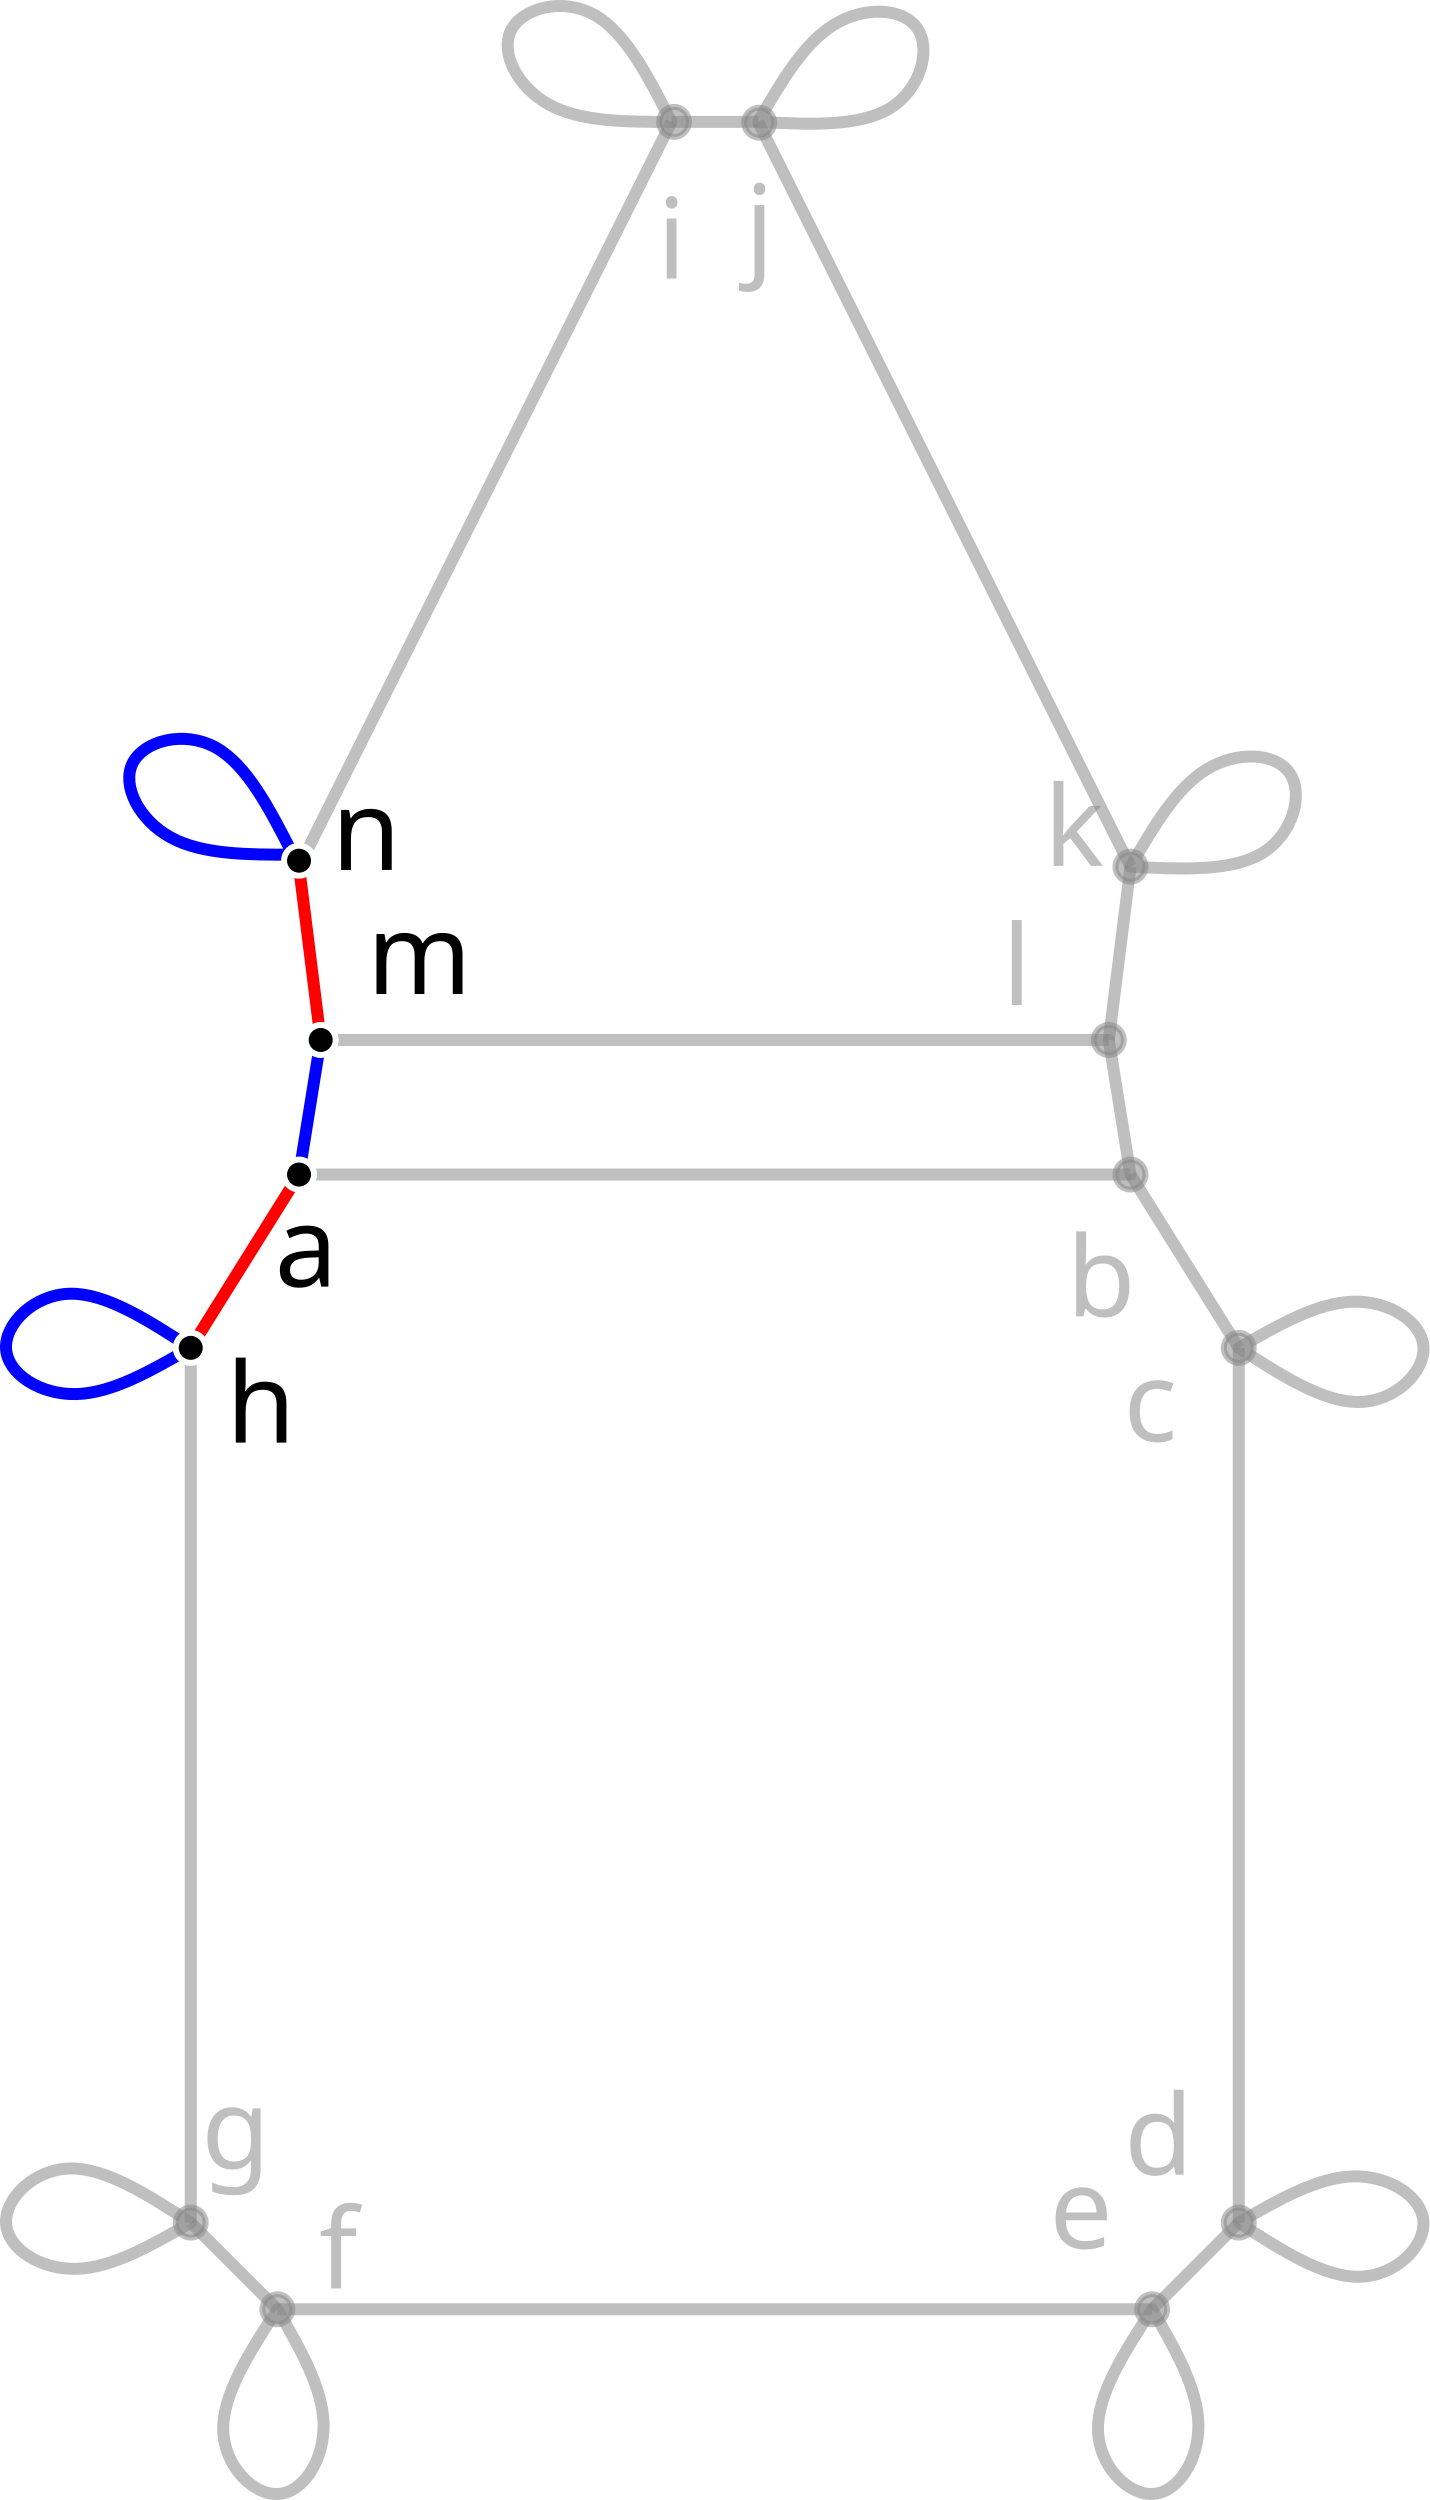
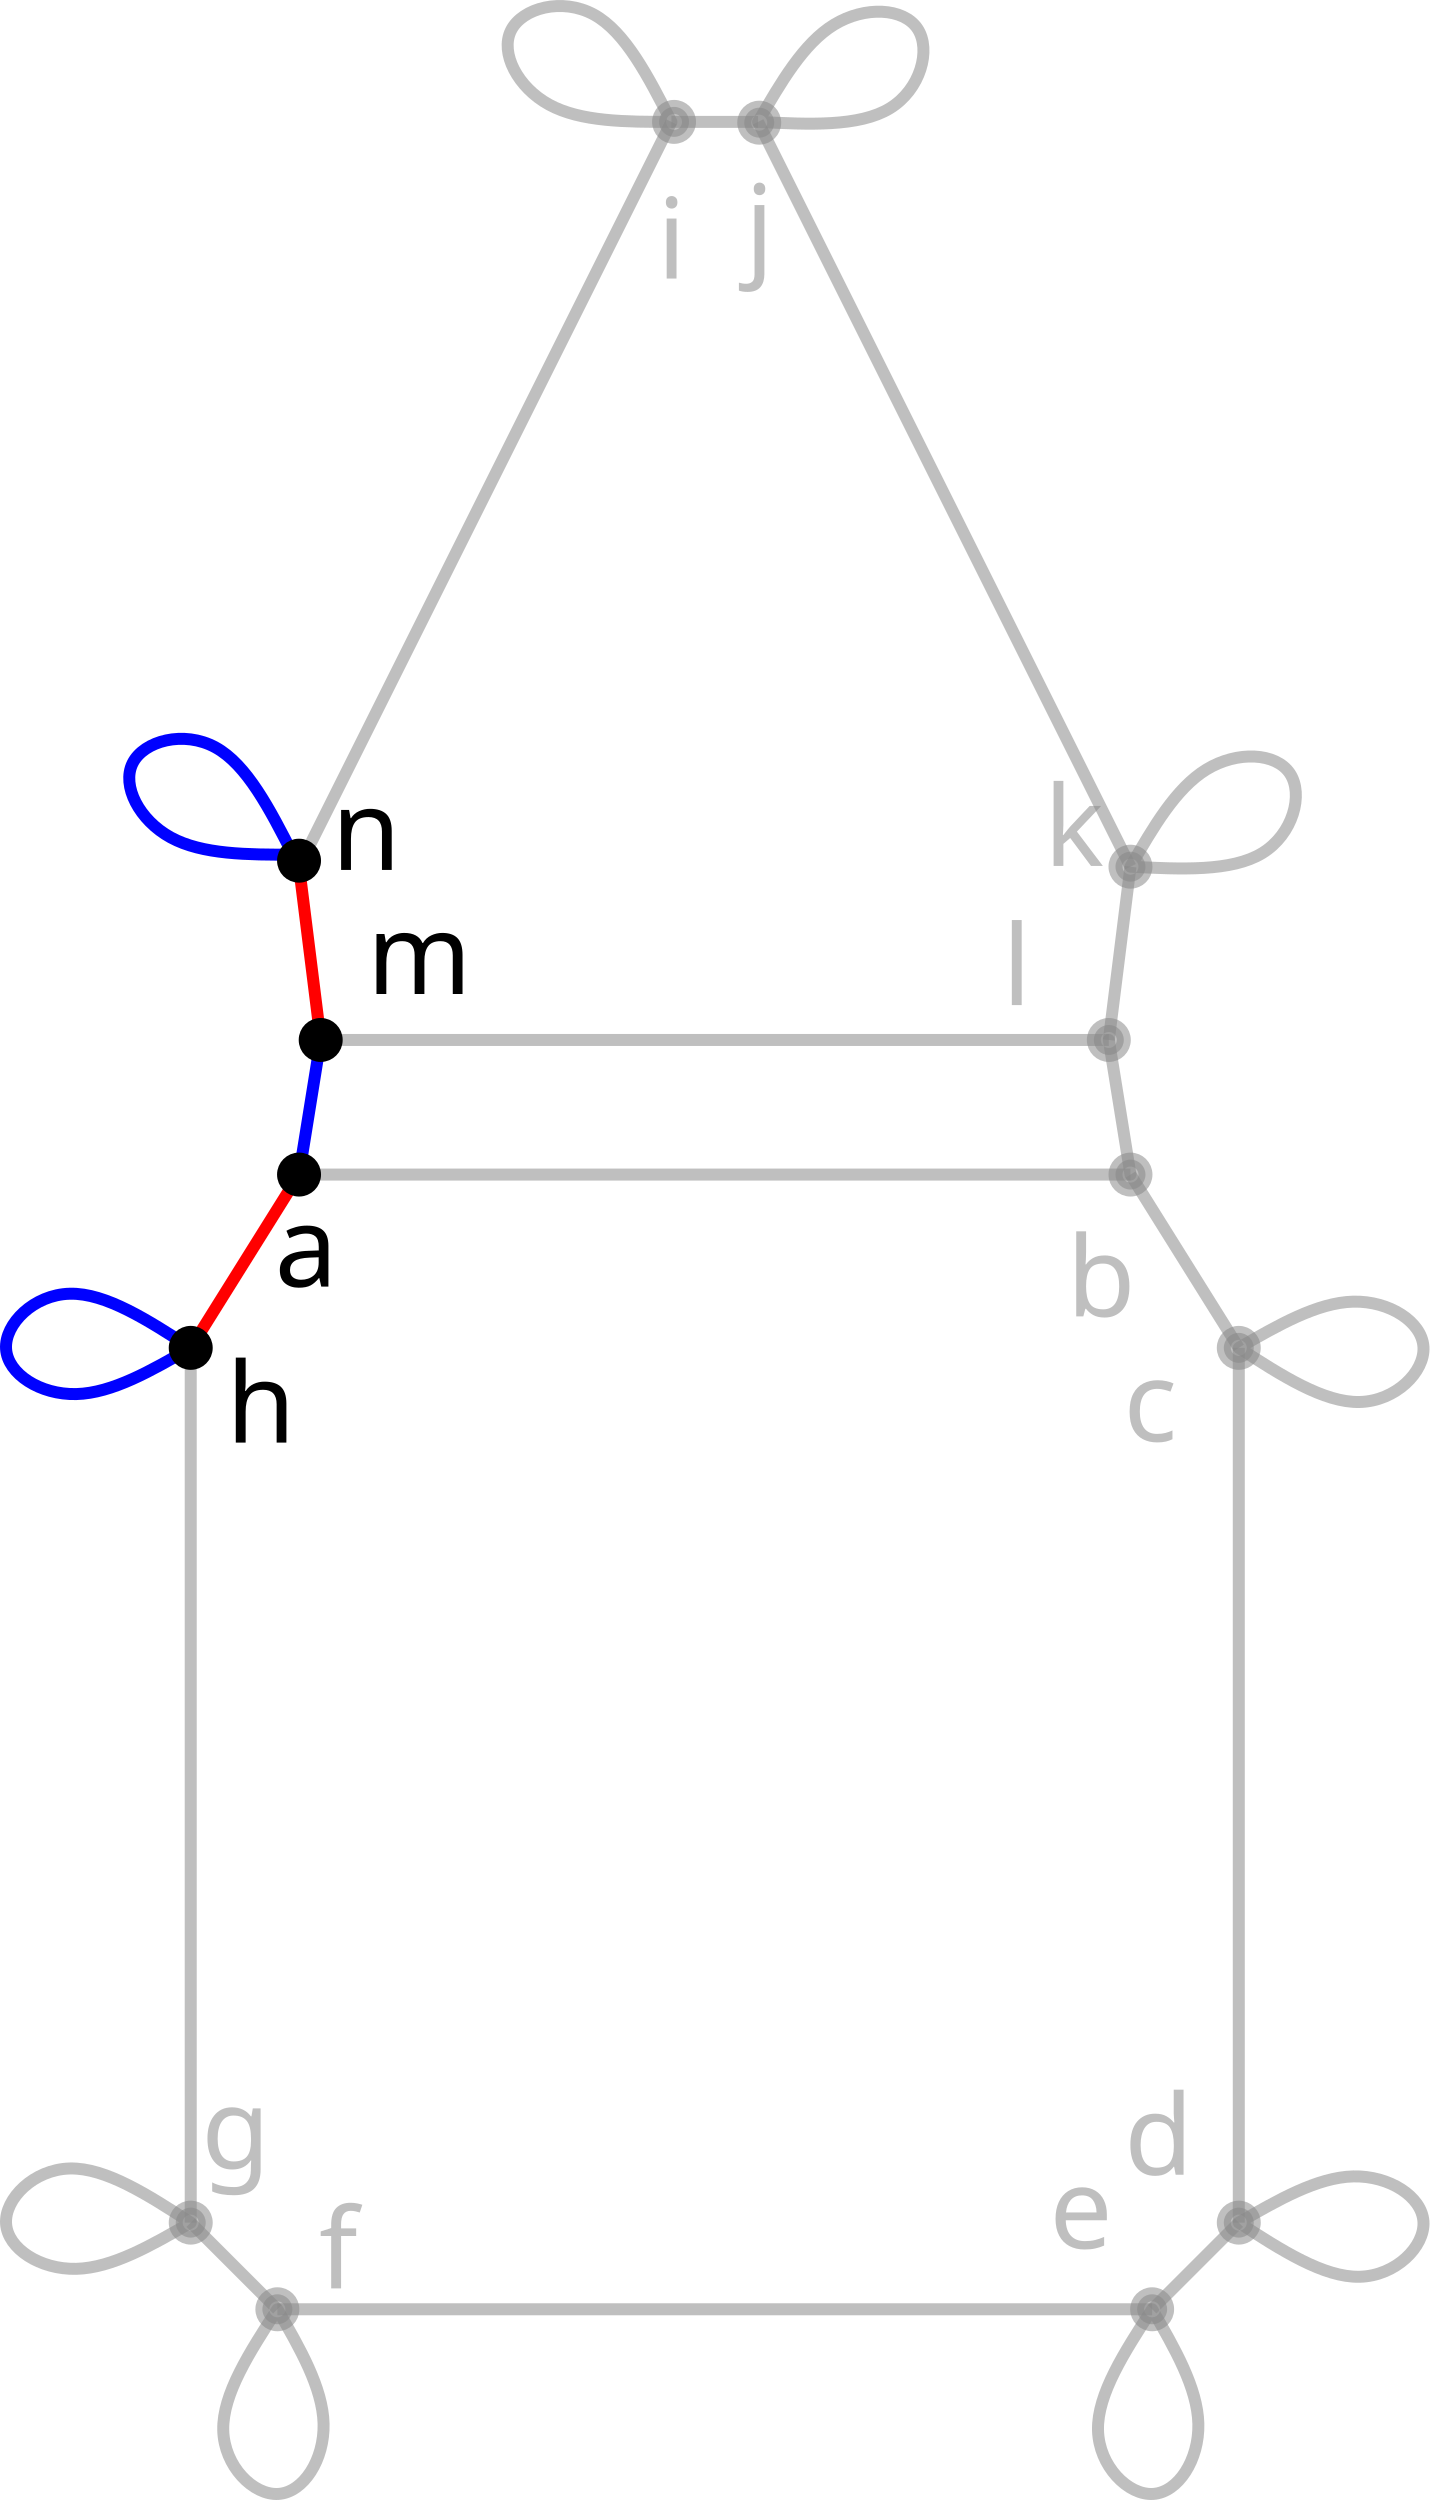
<svg xmlns="http://www.w3.org/2000/svg" height="834.046" width="476.911" version="1.1" id="svg13803">
  <defs id="defs13807">
    </defs>
  <line x1="63.63" y1="741.51" x2="92.536" y2="770.416" id="link0_a1_1" stroke="#ff0000" stroke-width="4px" style="fill:#888888;fill-opacity:0.533;stroke:#888888;stroke-opacity:0.533" />
  <line x1="63.63" y1="741.51" x2="63.63" y2="741.51" id="link0_a2_0" stroke="#0000ff" stroke-width="4px" style="fill:#888888;fill-opacity:0.533;stroke:#888888;stroke-opacity:0.533" />
  <line x1="63.63" y1="741.51" x2="63.63" y2="741.51" id="link0_a3_0" stroke="#008000" stroke-width="4px" style="fill:#888888;fill-opacity:0.533;stroke:#888888;stroke-opacity:0.533" />
  <line x1="63.63" y1="741.51" x2="63.63" y2="449.672" id="link0_a0_7" style="stroke:#888888;stroke-width:4px;fill:#888888;fill-opacity:0.533;stroke-opacity:0.533" />
  <line x1="92.536" y1="770.416" x2="92.536" y2="770.416" id="link1_a2_1" stroke="#0000ff" stroke-width="4px" style="fill:#888888;fill-opacity:0.533;stroke:#888888;stroke-opacity:0.533" />
  <line x1="92.536" y1="770.416" x2="92.536" y2="770.416" id="link1_a3_1" stroke="#008000" stroke-width="4px" style="fill:#888888;fill-opacity:0.533;stroke:#888888;stroke-opacity:0.533" />
  <line x1="92.536" y1="770.416" x2="384.375" y2="770.416" id="link1_a0_2" style="stroke:#888888;stroke-width:4px;fill:#888888;fill-opacity:0.533;stroke-opacity:0.533" />
  <line x1="384.375" y1="770.416" x2="413.281" y2="741.51" id="link2_a1_3" stroke="#ff0000" stroke-width="4px" style="fill:#888888;fill-opacity:0.533;stroke:#888888;stroke-opacity:0.533" />
  <line x1="384.375" y1="770.416" x2="384.375" y2="770.416" id="link2_a2_2" stroke="#0000ff" stroke-width="4px" style="fill:#888888;fill-opacity:0.533;stroke:#888888;stroke-opacity:0.533" />
  <line x1="384.375" y1="770.416" x2="384.375" y2="770.416" id="link2_a3_2" stroke="#008000" stroke-width="4px" style="fill:#888888;fill-opacity:0.533;stroke:#888888;stroke-opacity:0.533" />
  <line x1="413.281" y1="741.51" x2="413.281" y2="741.51" id="link3_a2_3" stroke="#0000ff" stroke-width="4px" style="fill:#888888;fill-opacity:0.533;stroke:#888888;stroke-opacity:0.533" />
  <line x1="413.281" y1="741.51" x2="413.281" y2="741.51" id="link3_a3_3" stroke="#008000" stroke-width="4px" style="fill:#888888;fill-opacity:0.533;stroke:#888888;stroke-opacity:0.533" />
  <line x1="413.281" y1="741.51" x2="413.281" y2="449.672" id="link3_a0_4" style="stroke:#888888;stroke-width:4px;fill:#888888;fill-opacity:0.533;stroke-opacity:0.533" />
  <line x1="413.281" y1="449.672" x2="377.148" y2="391.859" id="link4_a1_5" stroke="#ff0000" stroke-width="4px" style="fill:#888888;fill-opacity:0.533;stroke:#888888;stroke-opacity:0.533" />
  <line x1="413.281" y1="449.672" x2="413.281" y2="449.672" id="link4_a2_4" stroke="#0000ff" stroke-width="4px" style="fill:#888888;fill-opacity:0.533;stroke:#888888;stroke-opacity:0.533" />
  <line x1="413.281" y1="449.672" x2="413.281" y2="449.672" id="link4_a3_4" stroke="#008000" stroke-width="4px" style="fill:#888888;fill-opacity:0.533;stroke:#888888;stroke-opacity:0.533" />
  <line x1="377.148" y1="391.859" x2="377.148" y2="391.859" id="link5_a3_5" stroke="#008000" stroke-width="4px" style="fill:#888888;fill-opacity:0.533;stroke:#888888;stroke-opacity:0.533" />
  <line x1="377.148" y1="391.859" x2="99.763" y2="391.859" id="link5_a0_6" style="stroke:#888888;stroke-width:4px;fill:#888888;fill-opacity:0.533;stroke-opacity:0.533" />
  <line x1="99.763" y1="391.859" x2="63.63" y2="449.672" id="link6_a1_7" stroke="#ff0000" stroke-width="4px" />
  <line x1="99.763" y1="391.859" x2="99.763" y2="391.859" id="link6_a3_6" stroke="#008000" stroke-width="4px" />
  <line x1="63.63" y1="449.672" x2="63.63" y2="449.672" id="link7_a2_7" stroke="#0000ff" stroke-width="4px" />
  <line x1="63.63" y1="449.672" x2="63.63" y2="449.672" id="link7_a3_7" stroke="#008000" stroke-width="4px" />
  <line x1="369.921" y1="346.953" x2="377.148" y2="289.141" id="link8_a1_9" stroke="#ff0000" stroke-width="4px" style="fill:#888888;fill-opacity:0.533;stroke:#888888;stroke-opacity:0.533" />
  <line x1="369.921" y1="346.953" x2="369.921" y2="346.953" id="link8_a3_8" stroke="#008000" stroke-width="4px" style="fill:#888888;fill-opacity:0.533;stroke:#888888;stroke-opacity:0.533" />
  <line x1="369.921" y1="346.953" x2="106.99" y2="346.953" id="link8_a0_12" style="stroke:#888888;stroke-width:4px;fill:#888888;fill-opacity:0.533;stroke-opacity:0.533" />
  <line x1="377.148" y1="289.141" x2="377.148" y2="289.141" id="link9_a2_9" stroke="#0000ff" stroke-width="4px" style="fill:#888888;fill-opacity:0.533;stroke:#888888;stroke-opacity:0.533" />
  <line x1="377.148" y1="289.141" x2="377.148" y2="289.141" id="link9_a3_9" stroke="#008000" stroke-width="4px" style="fill:#888888;fill-opacity:0.533;stroke:#888888;stroke-opacity:0.533" />
  <line x1="377.148" y1="289.141" x2="252.909" y2="40.662" id="link9_a0_10" style="stroke:#888888;stroke-width:4px;fill:#888888;fill-opacity:0.533;stroke-opacity:0.533" />
  <line x1="252.909" y1="40.662" x2="224.002" y2="40.662" id="link10_a1_14" stroke="#ff0000" stroke-width="4px" style="fill:#888888;fill-opacity:0.533;stroke:#888888;stroke-opacity:0.533" />
  <line x1="252.909" y1="40.662" x2="252.909" y2="40.662" id="link10_a2_10" stroke="#0000ff" stroke-width="4px" style="fill:#888888;fill-opacity:0.533;stroke:#888888;stroke-opacity:0.533" />
  <line x1="252.909" y1="40.662" x2="252.909" y2="40.662" id="link10_a3_10" stroke="#008000" stroke-width="4px" style="fill:#888888;fill-opacity:0.533;stroke:#888888;stroke-opacity:0.533" />
  <line x1="106.99" y1="346.953" x2="99.763" y2="289.141" id="link12_a1_13" stroke="#ff0000" stroke-width="4px" />
  <line x1="106.99" y1="346.953" x2="106.99" y2="346.953" id="link12_a3_12" stroke="#008000" stroke-width="4px" />
  <line x1="99.763" y1="289.141" x2="99.763" y2="289.141" id="link13_a2_13" stroke="#0000ff" stroke-width="4px" />
  <line x1="99.763" y1="289.141" x2="99.763" y2="289.141" id="link13_a3_13" stroke="#008000" stroke-width="4px" />
  <line x1="99.763" y1="289.141" x2="224.002" y2="40.662" id="link13_a0_14" style="stroke:#888888;stroke-width:4px;fill:#888888;fill-opacity:0.533;stroke-opacity:0.533" />
  <line x1="224.002" y1="40.662" x2="224.002" y2="40.662" id="link14_a2_14" stroke="#0000ff" stroke-width="4px" style="fill:#888888;fill-opacity:0.533;stroke:#888888;stroke-opacity:0.533" />
  <line x1="224.002" y1="40.662" x2="224.002" y2="40.662" id="link14_a3_14" stroke="#008000" stroke-width="4px" style="fill:#888888;fill-opacity:0.533;stroke:#888888;stroke-opacity:0.533" />
  <path style="fill:none;fill-opacity:0.533;stroke:#888888;stroke-width:4;stroke-linecap:round;stroke-linejoin:bevel;stroke-dasharray:none;stroke-dashoffset:0;stroke-opacity:0.533;stop-color:#000000" d="m 252.909,40.662 c 16.859,0.86 33.719,1.721 43.962,-4.526 10.243,-6.247 13.866,-19.6 9.218,-26.582 -4.649,-6.981 -17.569,-7.589 -27.81,-1.341 -10.242,6.247 -17.806,19.348 -25.369,32.449" id="path11686-7" />
  <path style="fill:none;fill-opacity:0.533;stroke:#888888;stroke-width:4;stroke-linecap:round;stroke-linejoin:bevel;stroke-dasharray:none;stroke-dashoffset:0;stroke-opacity:0.533;stop-color:#000000" d="M 224.002,40.662 C 216.318,25.632 208.633,10.6 198.102,4.853 187.571,-0.894 174.194,2.645 170.473,10.161 c -3.721,7.517 2.212,19.009 12.744,24.755 10.531,5.746 25.659,5.746 40.786,5.746" id="path11686-7-8-3" />
  <path style="fill:none;fill-opacity:1;stroke:#0001ff;stroke-width:4;stroke-linecap:round;stroke-linejoin:bevel;stroke-dasharray:none;stroke-dashoffset:0;stroke-opacity:1;stop-color:#000000" d="M 97.763,285.14 C 90.079,270.11 82.394,255.079 71.862,249.332 c -10.531,-5.747 -23.908,-2.208 -27.629,5.308 -3.721,7.517 2.212,19.009 12.744,24.755 10.531,5.746 25.659,5.746 40.786,5.746" id="path11686-7-8" />
  <path style="fill:none;fill-opacity:0.533;stroke:#888888;stroke-width:4;stroke-linecap:round;stroke-linejoin:bevel;stroke-dasharray:none;stroke-dashoffset:0;stroke-opacity:0.533;stop-color:#000000" d="m 413.281,741.51 c 14.17,9.174 28.341,18.35 40.335,18.061 11.994,-0.288 21.809,-10.041 21.274,-18.412 -0.535,-8.37 -11.421,-15.356 -23.414,-15.067 -11.993,0.29 -25.094,7.853 -38.195,15.417" id="path11686-7-3" />
  <path style="fill:none;fill-opacity:0.533;stroke:#888888;stroke-width:4;stroke-linecap:round;stroke-linejoin:bevel;stroke-dasharray:none;stroke-dashoffset:0;stroke-opacity:0.533;stop-color:#000000" d="m 92.536,770.416 c -9.174,14.17 -18.35,28.341 -18.061,40.335 0.288,11.994 10.041,21.809 18.412,21.274 8.37,-0.535 15.356,-11.42 15.067,-23.414 -0.29,-11.993 -7.853,-25.094 -15.417,-38.195" id="path11686-7-4" />
  <path style="fill:none;fill-opacity:1;stroke:#0001ff;stroke-width:4;stroke-linecap:round;stroke-linejoin:bevel;stroke-dasharray:none;stroke-dashoffset:0;stroke-opacity:1;stop-color:#000000" d="M 63.63,449.672 C 49.46,440.497 35.289,431.322 23.295,431.611 11.302,431.899 1.486,441.652 2.022,450.022 c 0.535,8.37 11.42,15.356 23.414,15.067 11.993,-0.29 25.094,-7.853 38.195,-15.417" id="path11686-7-2" />
  <path style="fill:none;fill-opacity:0.533;stroke:#888888;stroke-width:4;stroke-linecap:round;stroke-linejoin:bevel;stroke-dasharray:none;stroke-dashoffset:0;stroke-opacity:0.533;stop-color:#000000" d="m 377.148,289.141 c 16.859,0.86 33.719,1.721 43.962,-4.526 10.243,-6.247 13.866,-19.6 9.218,-26.582 -4.649,-6.981 -17.569,-7.589 -27.81,-1.341 -10.242,6.247 -17.806,19.348 -25.369,32.449" id="path11686-7-5" />
  <path style="fill:none;fill-opacity:0.533;stroke:#888888;stroke-width:4;stroke-linecap:round;stroke-linejoin:bevel;stroke-dasharray:none;stroke-dashoffset:0;stroke-opacity:0.533;stop-color:#000000" d="m 413.281,449.672 c 14.17,9.174 28.341,18.35 40.335,18.061 11.994,-0.288 21.809,-10.041 21.274,-18.412 -0.535,-8.37 -11.421,-15.356 -23.414,-15.067 -11.993,0.29 -25.094,7.853 -38.195,15.417" id="path11686-7-3-6" />
  <path style="fill:none;fill-opacity:0.533;stroke:#888888;stroke-width:4;stroke-linecap:round;stroke-linejoin:bevel;stroke-dasharray:none;stroke-dashoffset:0;stroke-opacity:0.533;stop-color:#000000" d="m 384.375,770.416 c -9.174,14.17 -18.35,28.341 -18.061,40.335 0.288,11.994 10.041,21.809 18.412,21.274 8.37,-0.535 15.356,-11.42 15.067,-23.414 -0.29,-11.993 -7.853,-25.094 -15.417,-38.195" id="path11686-7-4-7" />
  <path style="fill:none;fill-opacity:0.533;stroke:#888888;stroke-width:4;stroke-linecap:round;stroke-linejoin:bevel;stroke-dasharray:none;stroke-dashoffset:0;stroke-opacity:0.533;stop-color:#000000" d="M 63.63,741.51 C 49.46,732.336 35.289,723.16 23.295,723.449 11.302,723.737 1.486,733.49 2.022,741.86 c 0.535,8.37 11.42,15.356 23.414,15.067 11.993,-0.29 25.094,-7.853 38.195,-15.417" id="path11686-7-2-8" />
  <path style="fill:#000000;fill-opacity:1;stroke:#0000ff;stroke-width:4;stroke-linecap:round;stroke-linejoin:bevel;stroke-dasharray:none;stroke-dashoffset:0;stroke-opacity:1;stop-color:#000000" d="m 106.99,346.953 c -2.409,14.97 -4.818,29.938 -7.227,44.906" id="path14366" />
  <path style="fill:#888888;fill-opacity:0.533;stroke:#888888;stroke-width:4;stroke-linecap:round;stroke-linejoin:bevel;stroke-dasharray:none;stroke-dashoffset:0;stroke-opacity:0.533;stop-color:#000000" d="m 369.921,346.953 c 2.409,14.97 4.818,29.939 7.227,44.906" id="path14370" />
  <text xml:space="preserve" style="font-style:normal;font-variant:normal;font-weight:normal;font-stretch:normal;font-size:37.333px;font-family:sans-serif;-inkscape-font-specification:'sans-serif, Normal';font-variant-ligatures:normal;font-variant-caps:normal;font-variant-numeric:normal;font-variant-east-asian:normal;fill:#000000;fill-opacity:1;stroke:none;stroke-width:4;stroke-linecap:round;stroke-linejoin:bevel;stroke-dasharray:none;stroke-dashoffset:0;stroke-opacity:1;stop-color:#000000" x="91.64" y="429.23" id="text15666">
    <tspan id="tspan15664" x="91.64" y="429.23">a</tspan>
  </text>
  <text xml:space="preserve" style="font-style:normal;font-variant:normal;font-weight:normal;font-stretch:normal;font-size:37.333px;font-family:sans-serif;-inkscape-font-specification:'sans-serif, Normal';font-variant-ligatures:normal;font-variant-caps:normal;font-variant-numeric:normal;font-variant-east-asian:normal;fill:#888888;fill-opacity:0.533;stroke:none;stroke-width:4;stroke-linecap:round;stroke-linejoin:bevel;stroke-dasharray:none;stroke-dashoffset:0;stroke-opacity:0.533;stop-color:#000000" x="355.881" y="439.178" id="text15670">
    <tspan id="tspan15668" x="355.881" y="439.178">b</tspan>
  </text>
  <text xml:space="preserve" style="font-style:normal;font-variant:normal;font-weight:normal;font-stretch:normal;font-size:37.333px;font-family:sans-serif;-inkscape-font-specification:'sans-serif, Normal';font-variant-ligatures:normal;font-variant-caps:normal;font-variant-numeric:normal;font-variant-east-asian:normal;fill:#888888;fill-opacity:0.533;stroke:none;stroke-width:4;stroke-linecap:round;stroke-linejoin:bevel;stroke-dasharray:none;stroke-dashoffset:0;stroke-opacity:0.533;stop-color:#000000" x="374.811" y="480.841" id="text15674">
    <tspan id="tspan15672" x="374.811" y="480.841">c</tspan>
  </text>
  <text xml:space="preserve" style="font-style:normal;font-variant:normal;font-weight:normal;font-stretch:normal;font-size:37.333px;font-family:sans-serif;-inkscape-font-specification:'sans-serif, Normal';font-variant-ligatures:normal;font-variant-caps:normal;font-variant-numeric:normal;font-variant-east-asian:normal;fill:#888888;fill-opacity:0.533;stroke:none;stroke-width:4;stroke-linecap:round;stroke-linejoin:bevel;stroke-dasharray:none;stroke-dashoffset:0;stroke-opacity:0.533;stop-color:#000000" x="375.074" y="725.536" id="text15678">
    <tspan id="tspan15676" x="375.074" y="725.536">d</tspan>
  </text>
  <text xml:space="preserve" style="font-style:normal;font-variant:normal;font-weight:normal;font-stretch:normal;font-size:37.333px;font-family:sans-serif;-inkscape-font-specification:'sans-serif, Normal';font-variant-ligatures:normal;font-variant-caps:normal;font-variant-numeric:normal;font-variant-east-asian:normal;fill:#888888;fill-opacity:0.533;stroke:none;stroke-width:4;stroke-linecap:round;stroke-linejoin:bevel;stroke-dasharray:none;stroke-dashoffset:0;stroke-opacity:0.533;stop-color:#000000" x="350.104" y="750.101" id="text15682">
    <tspan id="tspan15680" x="350.104" y="750.101">e</tspan>
  </text>
  <text xml:space="preserve" style="font-style:normal;font-variant:normal;font-weight:normal;font-stretch:normal;font-size:37.333px;font-family:sans-serif;-inkscape-font-specification:'sans-serif, Normal';font-variant-ligatures:normal;font-variant-caps:normal;font-variant-numeric:normal;font-variant-east-asian:normal;fill:#888888;fill-opacity:0.533;stroke:none;stroke-width:4;stroke-linecap:round;stroke-linejoin:bevel;stroke-dasharray:none;stroke-dashoffset:0;stroke-opacity:0.533;stop-color:#000000" x="106.431" y="763.445" id="text15686">
    <tspan id="tspan15684" x="106.431" y="763.445">f</tspan>
  </text>
  <text xml:space="preserve" style="font-style:normal;font-variant:normal;font-weight:normal;font-stretch:normal;font-size:37.333px;font-family:sans-serif;-inkscape-font-specification:'sans-serif, Normal';font-variant-ligatures:normal;font-variant-caps:normal;font-variant-numeric:normal;font-variant-east-asian:normal;fill:#888888;fill-opacity:0.533;stroke:none;stroke-width:4;stroke-linecap:round;stroke-linejoin:bevel;stroke-dasharray:none;stroke-dashoffset:0;stroke-opacity:0.533;stop-color:#000000" x="67.163" y="723.413" id="text15690">
    <tspan id="tspan15688" x="67.163" y="723.413">g</tspan>
  </text>
  <text xml:space="preserve" style="font-style:normal;font-variant:normal;font-weight:normal;font-stretch:normal;font-size:37.333px;font-family:sans-serif;-inkscape-font-specification:'sans-serif, Normal';font-variant-ligatures:normal;font-variant-caps:normal;font-variant-numeric:normal;font-variant-east-asian:normal;fill:#000000;fill-opacity:1;stroke:none;stroke-width:4;stroke-linecap:round;stroke-linejoin:bevel;stroke-dasharray:none;stroke-dashoffset:0;stroke-opacity:1;stop-color:#000000" x="75.497" y="481.284" id="text15694">
    <tspan id="tspan15692" x="75.497" y="481.284">h</tspan>
  </text>
  <text xml:space="preserve" style="font-style:normal;font-variant:normal;font-weight:normal;font-stretch:normal;font-size:37.333px;font-family:sans-serif;-inkscape-font-specification:'sans-serif, Normal';font-variant-ligatures:normal;font-variant-caps:normal;font-variant-numeric:normal;font-variant-east-asian:normal;fill:#888888;fill-opacity:0.533;stroke:none;stroke-width:4;stroke-linecap:round;stroke-linejoin:bevel;stroke-dasharray:none;stroke-dashoffset:0;stroke-opacity:0.533;stop-color:#000000" x="219.245" y="92.918" id="text15698">
    <tspan id="tspan15696" x="219.245" y="92.918">i</tspan>
  </text>
  <text xml:space="preserve" style="font-style:normal;font-variant:normal;font-weight:normal;font-stretch:normal;font-size:37.333px;font-family:sans-serif;-inkscape-font-specification:'sans-serif, Normal';font-variant-ligatures:normal;font-variant-caps:normal;font-variant-numeric:normal;font-variant-east-asian:normal;fill:#888888;fill-opacity:0.533;stroke:none;stroke-width:4;stroke-linecap:round;stroke-linejoin:bevel;stroke-dasharray:none;stroke-dashoffset:0;stroke-opacity:0.533;stop-color:#000000" x="248.557" y="88.438" id="text15702">
    <tspan id="tspan15700" x="248.557" y="88.438">j</tspan>
  </text>
  <text xml:space="preserve" style="font-style:normal;font-variant:normal;font-weight:normal;font-stretch:normal;font-size:37.333px;font-family:sans-serif;-inkscape-font-specification:'sans-serif, Normal';font-variant-ligatures:normal;font-variant-caps:normal;font-variant-numeric:normal;font-variant-east-asian:normal;fill:#888888;fill-opacity:0.533;stroke:none;stroke-width:4;stroke-linecap:round;stroke-linejoin:bevel;stroke-dasharray:none;stroke-dashoffset:0;stroke-opacity:0.533;stop-color:#000000" x="348.337" y="288.893" id="text15706">
    <tspan id="tspan15704" x="348.337" y="288.893">k</tspan>
  </text>
  <text xml:space="preserve" style="font-style:normal;font-variant:normal;font-weight:normal;font-stretch:normal;font-size:37.333px;font-family:sans-serif;-inkscape-font-specification:'sans-serif, Normal';font-variant-ligatures:normal;font-variant-caps:normal;font-variant-numeric:normal;font-variant-east-asian:normal;fill:#888888;fill-opacity:0.533;stroke:none;stroke-width:4;stroke-linecap:round;stroke-linejoin:bevel;stroke-dasharray:none;stroke-dashoffset:0;stroke-opacity:0.533;stop-color:#000000" x="334.396" y="335.316" id="text15710">
    <tspan id="tspan15708" x="334.396" y="335.316">l</tspan>
  </text>
  <text xml:space="preserve" style="font-style:normal;font-variant:normal;font-weight:normal;font-stretch:normal;font-size:37.333px;font-family:sans-serif;-inkscape-font-specification:'sans-serif, Normal';font-variant-ligatures:normal;font-variant-caps:normal;font-variant-numeric:normal;font-variant-east-asian:normal;fill:#000000;fill-opacity:1;stroke:none;stroke-width:4;stroke-linecap:round;stroke-linejoin:bevel;stroke-dasharray:none;stroke-dashoffset:0;stroke-opacity:1;stop-color:#000000" x="122.431" y="331.611" id="text15714">
    <tspan id="tspan15712" x="122.431" y="331.611">m</tspan>
  </text>
  <text xml:space="preserve" style="font-style:normal;font-variant:normal;font-weight:normal;font-stretch:normal;font-size:37.333px;font-family:sans-serif;-inkscape-font-specification:'sans-serif, Normal';font-variant-ligatures:normal;font-variant-caps:normal;font-variant-numeric:normal;font-variant-east-asian:normal;fill:#000000;fill-opacity:1;stroke:none;stroke-width:4;stroke-linecap:round;stroke-linejoin:bevel;stroke-dasharray:none;stroke-dashoffset:0;stroke-opacity:1;stop-color:#000000" x="110.632" y="290.212" id="text15718">
    <tspan id="tspan15716" x="110.632" y="290.212">n</tspan>
  </text>
-   <circle cx="63.63" cy="741.51" r="5" fill="#000000" stroke="none" id="dart0" style="stroke:#888888;stroke-width:2;stroke-dasharray:none;stroke-opacity:0.533;fill:#888888;fill-opacity:0.533" />
-   <circle cx="92.536" cy="770.416" r="5" fill="#000000" stroke="none" id="dart1" style="stroke:#888888;stroke-width:2;stroke-dasharray:none;stroke-opacity:0.533;fill:#888888;fill-opacity:0.533" />
-   <circle cx="384.375" cy="770.416" r="5" fill="#000000" stroke="none" id="dart2" style="stroke:#888888;stroke-width:2;stroke-dasharray:none;stroke-opacity:0.533;fill:#888888;fill-opacity:0.533" />
-   <circle cx="413.281" cy="741.51" r="5" fill="#000000" stroke="none" id="dart3" style="stroke:#888888;stroke-width:2;stroke-dasharray:none;stroke-opacity:0.533;fill:#888888;fill-opacity:0.533" />
-   <circle cx="413.281" cy="449.672" r="5" fill="#000000" stroke="none" id="dart4" style="stroke:#888888;stroke-width:2;stroke-dasharray:none;stroke-opacity:0.533;fill:#888888;fill-opacity:0.533" />
-   <circle cx="377.148" cy="391.859" r="5" fill="#000000" stroke="none" id="dart5" style="stroke:#888888;stroke-width:2;stroke-dasharray:none;stroke-opacity:0.533;fill:#888888;fill-opacity:0.533" />
-   <circle cx="99.763" cy="391.859" r="5" fill="#000000" stroke="none" id="dart6" style="stroke:#feffff;stroke-width:2;stroke-dasharray:none;stroke-opacity:1" />
-   <circle cx="63.63" cy="449.672" r="5" fill="#000000" stroke="none" id="dart7" style="stroke:#feffff;stroke-width:2;stroke-dasharray:none;stroke-opacity:1" />
-   <circle cx="369.921" cy="346.953" r="5" fill="#000000" stroke="none" id="dart8" style="stroke:#888888;stroke-width:2;stroke-dasharray:none;stroke-opacity:0.533;fill:#888888;fill-opacity:0.533" />
-   <circle cx="377.148" cy="289.141" r="5" fill="#000000" stroke="none" id="dart9" style="stroke:#888888;stroke-width:2;stroke-dasharray:none;stroke-opacity:0.533;fill:#888888;fill-opacity:0.533" />
-   <circle cx="253.292" cy="40.928" r="5" fill="#000000" stroke="none" id="dart10" style="stroke:#888888;stroke-width:2;stroke-dasharray:none;stroke-opacity:0.533;fill:#888888;fill-opacity:0.533" />
-   <circle cx="106.99" cy="346.953" r="5" fill="#000000" stroke="none" id="dart12" style="stroke:#feffff;stroke-width:2;stroke-dasharray:none;stroke-opacity:1" />
-   <circle cx="99.763" cy="287.141" r="5" fill="#000000" stroke="none" id="dart13" style="stroke:#feffff;stroke-width:2;stroke-dasharray:none;stroke-opacity:1" />
-   <circle cx="224.876" cy="40.662" r="5" fill="#000000" stroke="none" id="dart14" style="stroke:#888888;stroke-width:2;stroke-dasharray:none;stroke-opacity:0.533;fill:#888888;fill-opacity:0.533" />
+   <circle cx="63.63" cy="741.51" r="5" fill="#000000" stroke="none" id="dart0" style="stroke:#888888;stroke-width:4.667;stroke-dasharray:none;stroke-opacity:0.533;fill:#888888;fill-opacity:0.533" />
+   <circle cx="92.536" cy="770.416" r="5" fill="#000000" stroke="none" id="dart1" style="stroke:#888888;stroke-width:4.667;stroke-dasharray:none;stroke-opacity:0.533;fill:#888888;fill-opacity:0.533" />
+   <circle cx="384.375" cy="770.416" r="5" fill="#000000" stroke="none" id="dart2" style="stroke:#888888;stroke-width:4.667;stroke-dasharray:none;stroke-opacity:0.533;fill:#888888;fill-opacity:0.533" />
+   <circle cx="413.281" cy="741.51" r="5" fill="#000000" stroke="none" id="dart3" style="stroke:#888888;stroke-width:4.667;stroke-dasharray:none;stroke-opacity:0.533;fill:#888888;fill-opacity:0.533" />
+   <circle cx="413.281" cy="449.672" r="5" fill="#000000" stroke="none" id="dart4" style="stroke:#888888;stroke-width:4.667;stroke-dasharray:none;stroke-opacity:0.533;fill:#888888;fill-opacity:0.533" />
+   <circle cx="377.148" cy="391.859" r="5" fill="#000000" stroke="none" id="dart5" style="stroke:#888888;stroke-width:4.667;stroke-dasharray:none;stroke-opacity:0.533;fill:#888888;fill-opacity:0.533" />
+   <circle cx="99.763" cy="391.859" r="5" fill="#000000" stroke="none" id="dart6" style="stroke:#000000;stroke-width:4.667;stroke-dasharray:none;stroke-opacity:1" />
+   <circle cx="63.63" cy="449.672" r="5" fill="#000000" stroke="none" id="dart7" style="stroke:#000000;stroke-width:4.667;stroke-dasharray:none;stroke-opacity:1" />
+   <circle cx="369.921" cy="346.953" r="5" fill="#000000" stroke="none" id="dart8" style="stroke:#888888;stroke-width:4.667;stroke-dasharray:none;stroke-opacity:0.533;fill:#888888;fill-opacity:0.533" />
+   <circle cx="377.148" cy="289.141" r="5" fill="#000000" stroke="none" id="dart9" style="stroke:#888888;stroke-width:4.667;stroke-dasharray:none;stroke-opacity:0.533;fill:#888888;fill-opacity:0.533" />
+   <circle cx="253.292" cy="40.928" r="5" fill="#000000" stroke="none" id="dart10" style="stroke:#888888;stroke-width:4.667;stroke-dasharray:none;stroke-opacity:0.533;fill:#888888;fill-opacity:0.533" />
+   <circle cx="106.99" cy="346.953" r="5" fill="#000000" stroke="none" id="dart12" style="stroke:#000000;stroke-width:4.667;stroke-dasharray:none;stroke-opacity:1" />
+   <circle cx="99.763" cy="287.141" r="5" fill="#000000" stroke="none" id="dart13" style="stroke:#000000;stroke-width:4.667;stroke-dasharray:none;stroke-opacity:1" />
+   <circle cx="224.876" cy="40.662" r="5" fill="#000000" stroke="none" id="dart14" style="stroke:#888888;stroke-width:4.667;stroke-dasharray:none;stroke-opacity:0.533;fill:#888888;fill-opacity:0.533" />
</svg>
